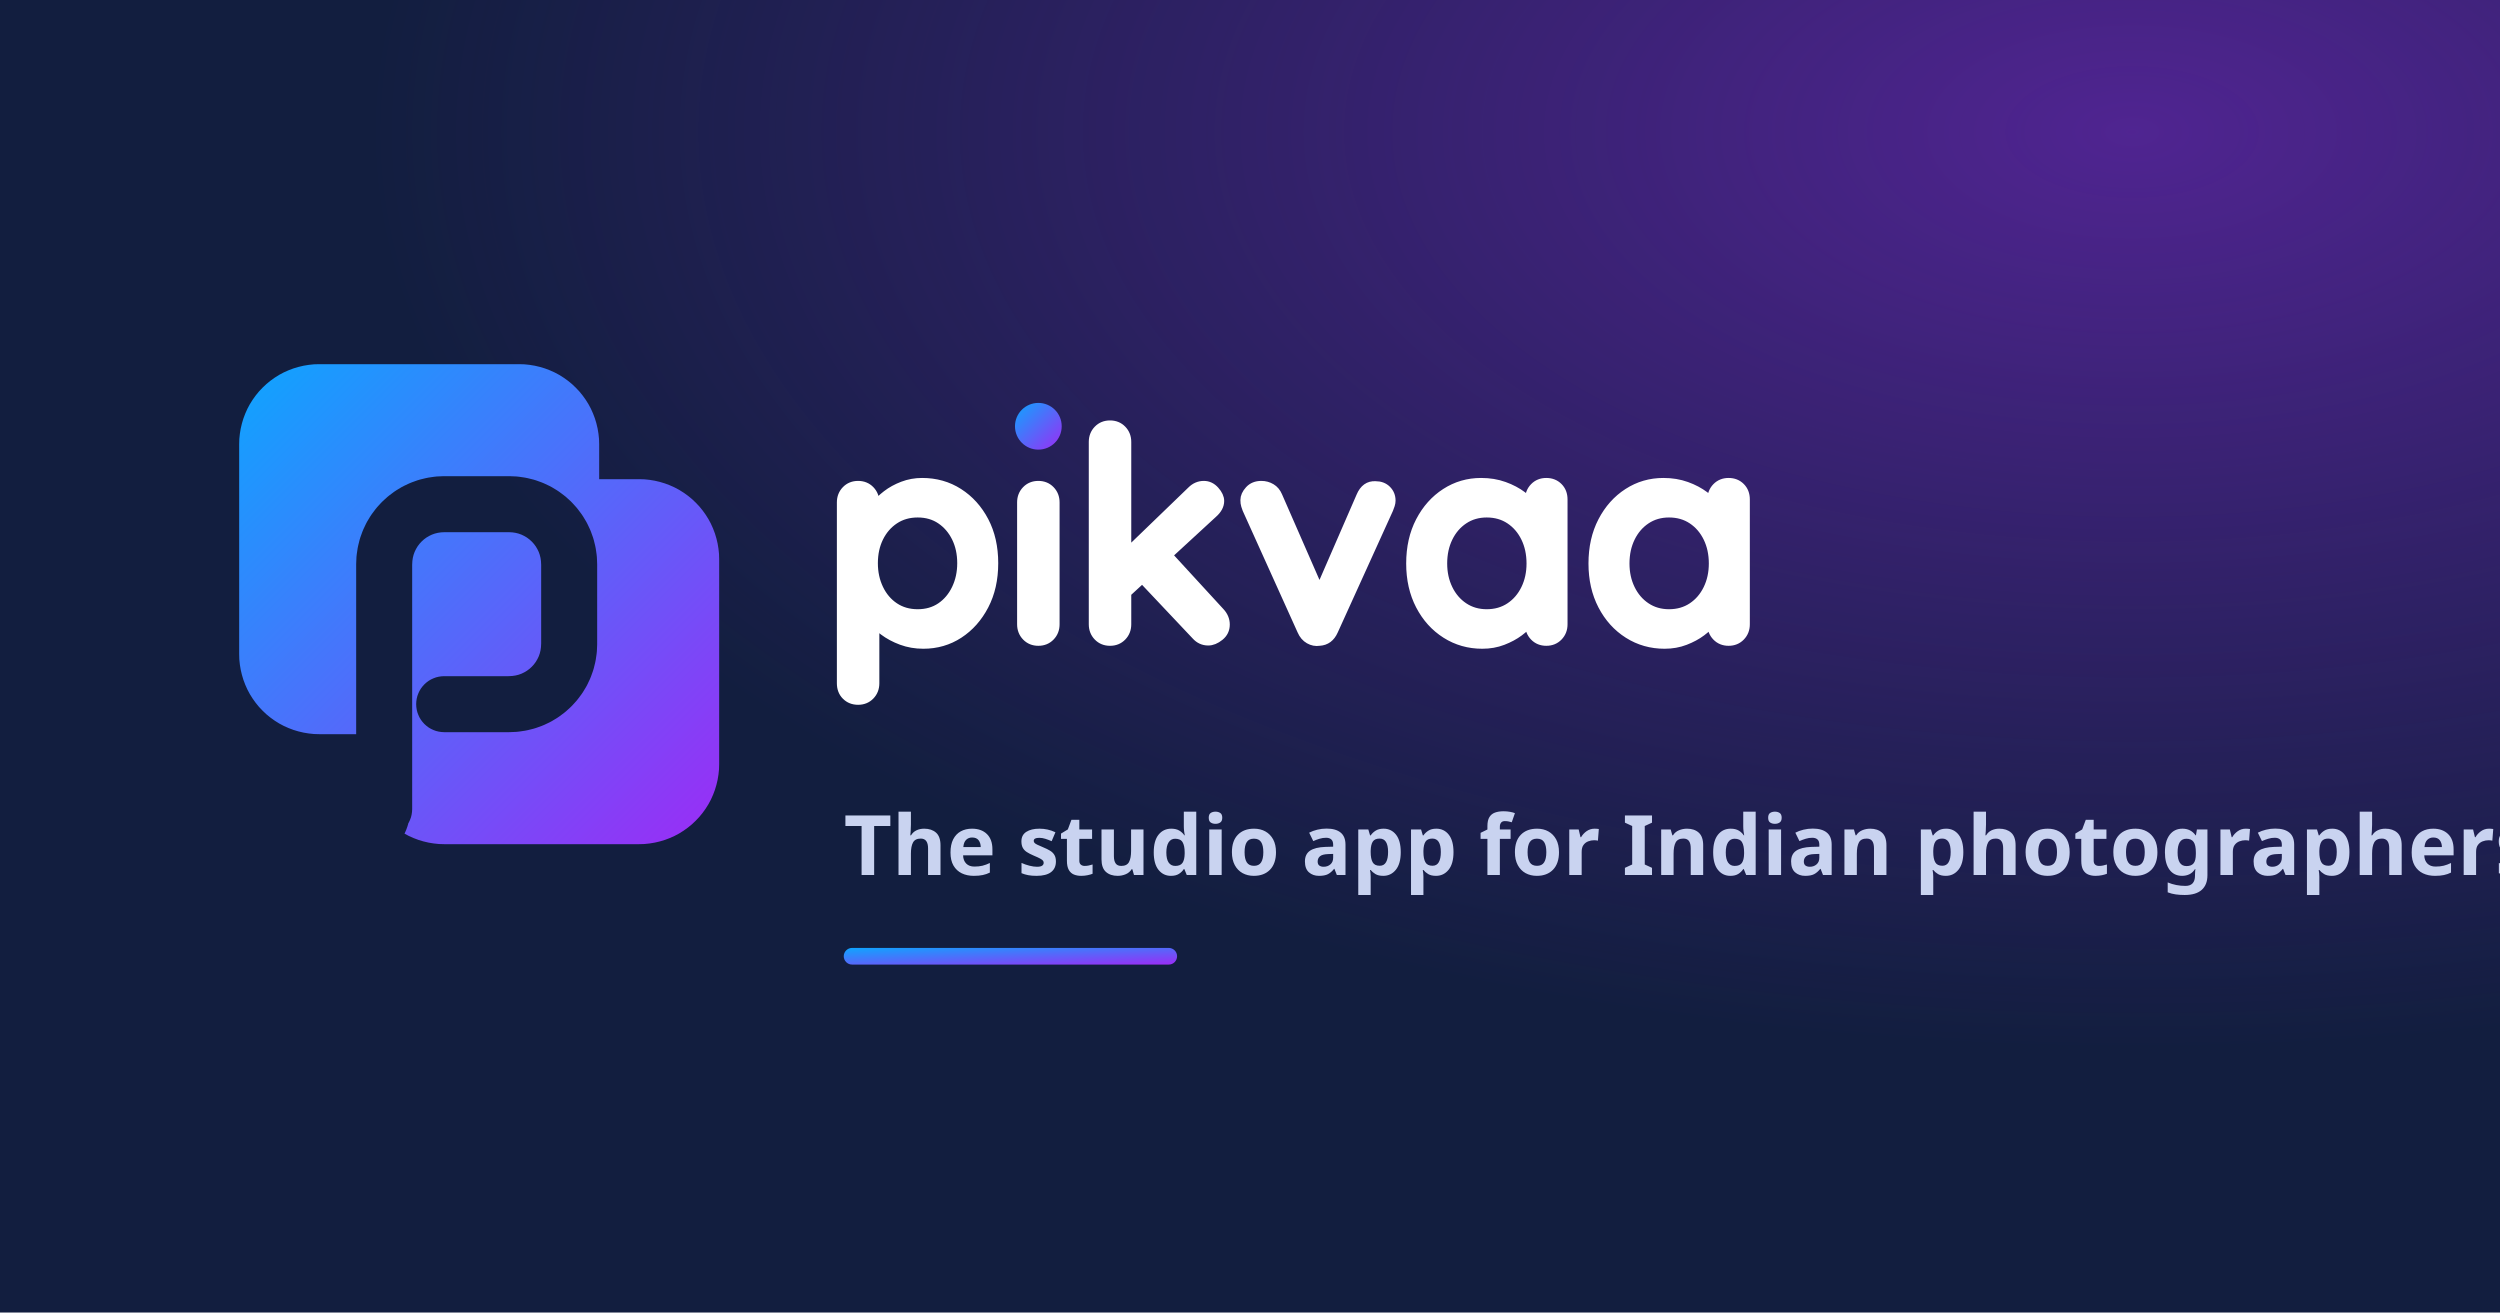
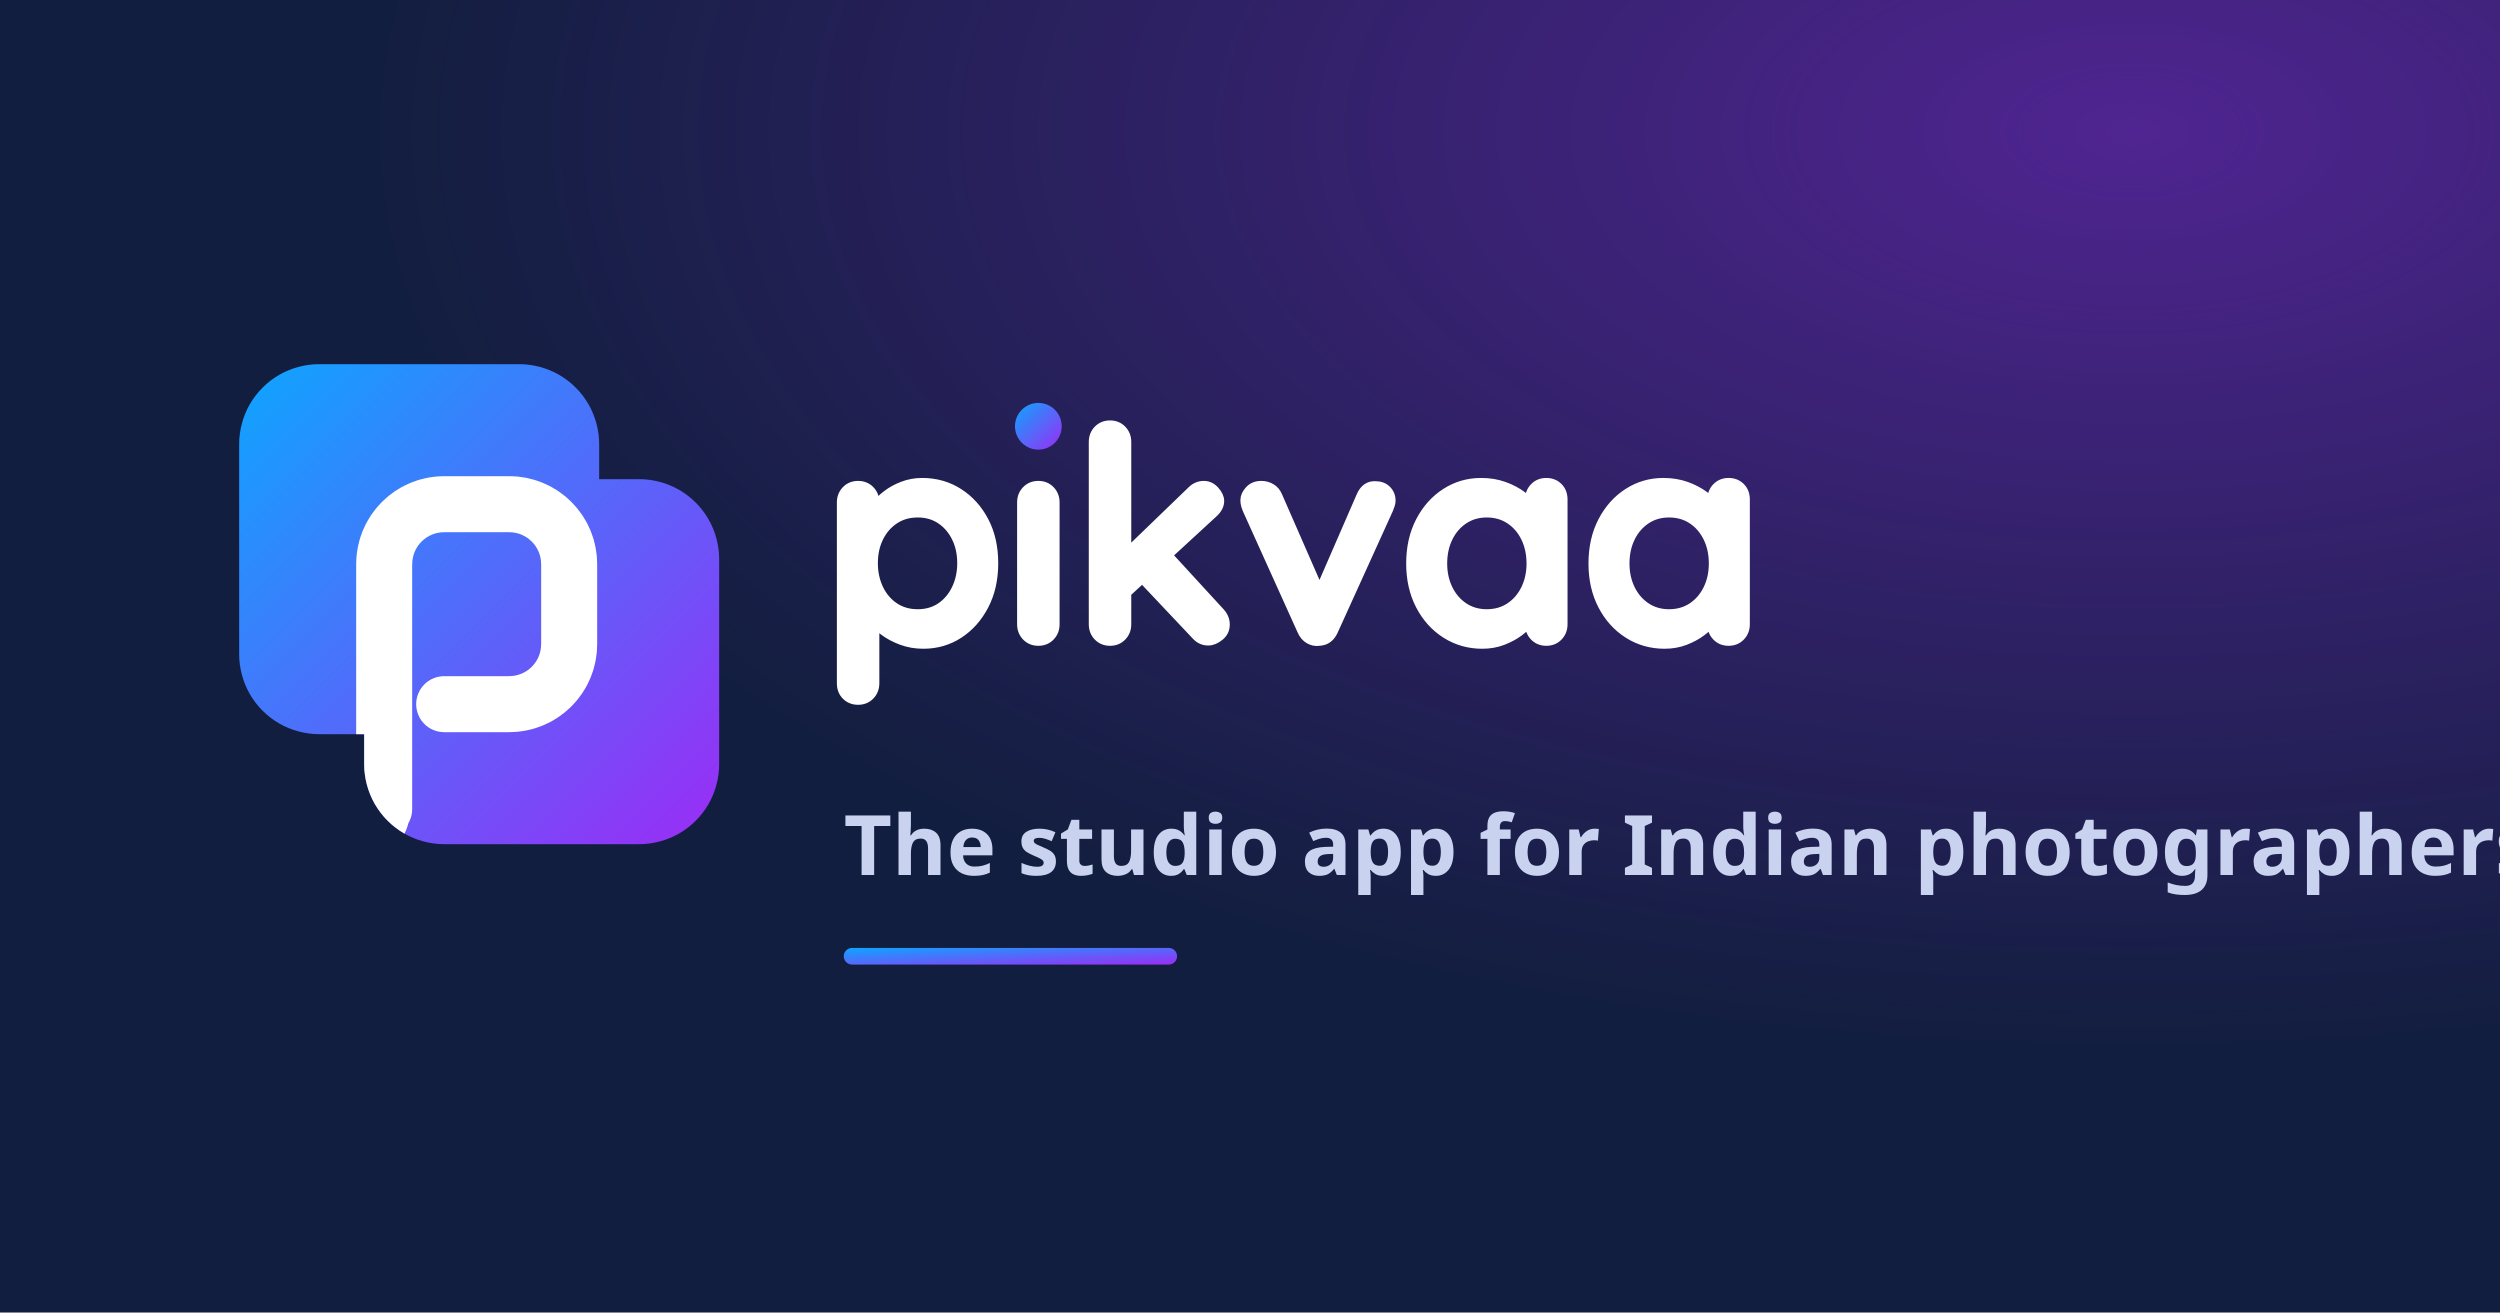
<svg xmlns="http://www.w3.org/2000/svg" viewBox="0 0 1200 630" width="1200" height="630">
  <defs>
    <linearGradient id="og" x1="0" y1="0" x2="1" y2="1">
      <stop offset="0" stop-color="#0EA5FF" />
      <stop offset="1" stop-color="#9B2CF5" />
    </linearGradient>
    <linearGradient id="ogd" x1="0" y1="0" x2="1" y2="1">
      <stop offset="0" stop-color="#0EA5FF" />
      <stop offset="1" stop-color="#9B2CF5" />
    </linearGradient>
    <radialGradient id="gl" cx=".85" cy=".1" r=".7">
      <stop offset="0" stop-color="#9B2CF5" stop-opacity=".45" />
      <stop offset="1" stop-color="#9B2CF5" stop-opacity="0" />
    </radialGradient>
  </defs>
  <rect width="1200" height="630" fill="#121E3F" />
  <rect width="1200" height="630" fill="url(#gl)" />
  <g transform="translate(110,170) scale(2.4)">
-     <path fill="url(#og)" fill-rule="evenodd" d="M16.95 2.03 L15.91 2.14 L14.88 2.31 L13.86 2.55 L12.86 2.85 L11.88 3.22 L10.92 3.65 L10.00 4.14 L9.11 4.70 L8.26 5.31 L7.45 5.97 L6.69 6.69 L5.97 7.45 L5.31 8.26 L4.70 9.11 L4.14 10.00 L3.65 10.92 L3.22 11.88 L2.85 12.86 L2.55 13.86 L2.31 14.88 L2.14 15.91 L2.03 16.95 L2.00 18.00 L2.00 60.00 L2.03 61.05 L2.14 62.09 L2.31 63.12 L2.55 64.14 L2.85 65.14 L3.22 66.12 L3.65 67.08 L4.14 68.00 L4.70 68.89 L5.31 69.74 L5.97 70.55 L6.69 71.31 L7.45 72.03 L8.26 72.69 L9.11 73.30 L10.00 73.86 L10.92 74.35 L11.88 74.78 L12.86 75.15 L13.86 75.45 L14.88 75.69 L15.91 75.86 L16.95 75.97 L18.00 76.00 L25.40 76.00 L25.40 42.00 L25.41 41.73 L25.46 40.55 L25.52 40.00 L25.69 38.84 L25.80 38.30 L26.08 37.16 L26.24 36.63 L26.64 35.52 L26.85 35.01 L27.35 33.95 L27.61 33.46 L28.22 32.45 L28.52 32.00 L29.23 31.05 L29.57 30.63 L30.37 29.75 L30.75 29.37 L31.63 28.57 L32.05 28.23 L33.00 27.52 L33.45 27.22 L34.46 26.61 L34.95 26.35 L36.01 25.85 L36.52 25.64 L37.63 25.24 L38.16 25.08 L39.30 24.80 L39.84 24.69 L41.00 24.52 L41.55 24.46 L42.73 24.41 L43.00 24.40 L56.00 24.40 L56.27 24.41 L57.45 24.46 L58.00 24.52 L59.16 24.69 L59.70 24.80 L60.84 25.08 L61.37 25.24 L62.48 25.64 L62.99 25.85 L64.05 26.35 L64.54 26.61 L65.55 27.22 L66.00 27.52 L66.95 28.23 L67.37 28.57 L68.25 29.37 L68.63 29.75 L69.43 30.63 L69.77 31.05 L70.48 32.00 L70.78 32.45 L71.39 33.46 L71.65 33.95 L72.15 35.01 L72.36 35.52 L72.76 36.63 L72.92 37.16 L73.20 38.30 L73.31 38.84 L73.48 40.00 L73.54 40.55 L73.59 41.73 L73.60 42.00 L73.60 58.00 L73.59 58.27 L73.54 59.45 L73.48 60.00 L73.31 61.16 L73.20 61.70 L72.92 62.84 L72.76 63.37 L72.36 64.48 L72.15 64.99 L71.65 66.05 L71.39 66.54 L70.78 67.55 L70.48 68.00 L69.77 68.95 L69.43 69.37 L68.63 70.25 L68.25 70.63 L67.37 71.43 L66.95 71.77 L66.00 72.48 L65.55 72.78 L64.54 73.39 L64.05 73.65 L62.99 74.15 L62.48 74.36 L61.37 74.76 L60.84 74.92 L59.70 75.20 L59.16 75.31 L58.00 75.48 L57.45 75.54 L56.27 75.59 L56.00 75.60 L43.00 75.60 L42.45 75.57 L41.91 75.49 L41.37 75.36 L40.86 75.17 L40.36 74.94 L39.89 74.66 L39.45 74.33 L39.04 73.96 L38.67 73.55 L38.34 73.11 L38.06 72.64 L37.83 72.14 L37.64 71.63 L37.51 71.09 L37.43 70.55 L37.40 70.00 L37.43 69.45 L37.51 68.91 L37.64 68.37 L37.83 67.86 L38.06 67.36 L38.34 66.89 L38.67 66.45 L39.04 66.04 L39.45 65.67 L39.89 65.34 L40.36 65.06 L40.86 64.83 L41.37 64.64 L41.91 64.51 L42.45 64.43 L43.00 64.40 L55.86 64.40 L56.63 64.36 L57.25 64.27 L57.86 64.12 L58.45 63.91 L59.01 63.64 L59.55 63.32 L60.06 62.94 L60.52 62.52 L60.94 62.06 L61.32 61.55 L61.64 61.01 L61.91 60.45 L62.12 59.86 L62.27 59.25 L62.36 58.63 L62.40 57.86 L62.40 42.14 L62.36 41.37 L62.27 40.75 L62.12 40.14 L61.91 39.55 L61.64 38.99 L61.32 38.45 L60.94 37.94 L60.52 37.48 L60.06 37.06 L59.55 36.68 L59.01 36.36 L58.45 36.09 L57.86 35.88 L57.25 35.73 L56.63 35.64 L55.86 35.60 L43.14 35.60 L42.37 35.64 L41.75 35.73 L41.14 35.88 L40.55 36.09 L39.99 36.36 L39.45 36.68 L38.94 37.06 L38.48 37.48 L38.06 37.94 L37.68 38.45 L37.36 38.99 L37.09 39.55 L36.88 40.14 L36.73 40.75 L36.64 41.37 L36.60 42.14 L36.60 91.00 L36.57 91.55 L36.49 92.09 L36.36 92.63 L36.17 93.14 L35.94 93.64 L35.83 93.82 L35.79 94.01 L35.64 94.49 L35.44 95.05 L35.24 95.52 L35.07 95.89 L35.92 96.35 L36.88 96.78 L37.86 97.15 L38.86 97.45 L39.88 97.69 L40.91 97.86 L41.95 97.97 L43.00 98.00 L82.00 98.00 L83.05 97.97 L84.09 97.86 L85.12 97.69 L86.14 97.45 L87.14 97.15 L88.12 96.78 L89.08 96.35 L90.00 95.86 L90.89 95.30 L91.74 94.69 L92.55 94.03 L93.31 93.31 L94.03 92.55 L94.69 91.74 L95.30 90.89 L95.86 90.00 L96.35 89.08 L96.78 88.12 L97.15 87.14 L97.45 86.14 L97.69 85.12 L97.86 84.09 L97.97 83.05 L98.00 82.00 L98.00 41.00 L97.97 39.95 L97.86 38.91 L97.69 37.88 L97.45 36.86 L97.15 35.86 L96.78 34.88 L96.35 33.92 L95.86 33.00 L95.30 32.11 L94.69 31.26 L94.03 30.45 L93.31 29.69 L92.55 28.97 L91.74 28.31 L90.89 27.70 L90.00 27.14 L89.08 26.65 L88.12 26.22 L87.14 25.85 L86.14 25.55 L85.12 25.31 L84.09 25.14 L83.05 25.03 L82.00 25.00 L74.00 25.00 L74.00 18.00 L73.97 16.95 L73.86 15.91 L73.69 14.88 L73.45 13.86 L73.15 12.86 L72.78 11.88 L72.35 10.92 L71.86 10.00 L71.30 9.11 L70.69 8.26 L70.03 7.45 L69.31 6.69 L68.55 5.97 L67.74 5.31 L66.89 4.70 L66.00 4.14 L65.08 3.65 L64.12 3.22 L63.14 2.85 L62.14 2.55 L61.12 2.31 L60.09 2.14 L59.05 2.03 L58.00 2.00 L18.00 2.00 L16.95 2.03Z" />
+     <path fill="url(#og)" d="M18.00 2.00 L16.95 2.03 L15.91 2.14 L14.88 2.31 L13.86 2.55 L12.86 2.85 L11.88 3.22 L10.92 3.65 L10.00 4.14 L9.11 4.70 L8.26 5.31 L7.45 5.97 L6.69 6.69 L5.97 7.45 L5.31 8.26 L4.70 9.11 L4.14 10.00 L3.65 10.92 L3.22 11.88 L2.85 12.86 L2.55 13.86 L2.31 14.88 L2.14 15.91 L2.03 16.95 L2.00 18.00 L2.00 60.00 L2.03 61.05 L2.14 62.09 L2.31 63.12 L2.55 64.14 L2.85 65.14 L3.22 66.12 L3.65 67.08 L4.14 68.00 L4.70 68.89 L5.31 69.74 L5.97 70.55 L6.69 71.31 L7.45 72.03 L8.26 72.69 L9.11 73.30 L10.00 73.86 L10.92 74.35 L11.88 74.78 L12.86 75.15 L13.86 75.45 L14.88 75.69 L15.91 75.86 L16.95 75.97 L18.00 76.00 L27.00 76.00 L27.00 82.00 L27.03 83.05 L27.14 84.09 L27.31 85.12 L27.55 86.14 L27.85 87.14 L28.22 88.12 L28.65 89.08 L29.14 90.00 L29.70 90.89 L30.31 91.74 L30.97 92.55 L31.69 93.31 L32.45 94.03 L33.26 94.69 L34.11 95.30 L35.00 95.86 L35.92 96.35 L36.88 96.78 L37.86 97.15 L38.86 97.45 L39.88 97.69 L40.91 97.86 L41.95 97.97 L43.00 98.00 L82.00 98.00 L83.05 97.97 L84.09 97.86 L85.12 97.69 L86.14 97.45 L87.14 97.15 L88.12 96.78 L89.08 96.35 L90.00 95.86 L90.89 95.30 L91.74 94.69 L92.55 94.03 L93.31 93.31 L94.03 92.55 L94.69 91.74 L95.30 90.89 L95.86 90.00 L96.35 89.08 L96.78 88.12 L97.15 87.14 L97.45 86.14 L97.69 85.12 L97.86 84.09 L97.97 83.05 L98.00 82.00 L98.00 41.00 L97.97 39.95 L97.86 38.91 L97.69 37.88 L97.45 36.86 L97.15 35.86 L96.78 34.88 L96.35 33.92 L95.86 33.00 L95.30 32.11 L94.69 31.26 L94.03 30.45 L93.31 29.69 L92.55 28.97 L91.74 28.31 L90.89 27.70 L90.00 27.14 L89.08 26.65 L88.12 26.22 L87.14 25.85 L86.14 25.55 L85.12 25.31 L84.09 25.14 L83.05 25.03 L82.00 25.00 L74.00 25.00 L74.00 18.00 L73.97 16.95 L73.86 15.91 L73.69 14.88 L73.45 13.86 L73.15 12.86 L72.78 11.88 L72.35 10.92 L71.86 10.00 L71.30 9.11 L70.69 8.26 L70.03 7.45 L69.31 6.69 L68.55 5.97 L67.74 5.31 L66.89 4.70 L66.00 4.14 L65.08 3.65 L64.12 3.22 L63.14 2.85 L62.14 2.55 L61.12 2.31 L60.09 2.14 L59.05 2.03 L58.00 2.00 L18.00 2.00Z" />
+     <path fill="#FFFFFF" fill-rule="evenodd" d="M36.73 40.75 L36.88 40.14 L37.09 39.55 L37.36 38.99 L37.68 38.45 L38.06 37.94 L38.48 37.48 L38.94 37.06 L39.45 36.68 L39.99 36.36 L40.55 36.09 L41.14 35.88 L41.75 35.73 L42.37 35.64 L43.14 35.60 L55.86 35.60 L56.63 35.64 L57.25 35.73 L57.86 35.88 L58.45 36.09 L59.01 36.36 L59.55 36.68 L60.06 37.06 L60.52 37.48 L60.94 37.94 L61.32 38.45 L61.64 38.99 L61.91 39.55 L62.12 40.14 L62.27 40.75 L62.36 41.37 L62.40 42.14 L62.40 57.86 L62.36 58.63 L62.27 59.25 L62.12 59.86 L61.91 60.45 L61.64 61.01 L61.32 61.55 L60.94 62.06 L60.52 62.52 L60.06 62.94 L59.55 63.32 L59.01 63.64 L58.45 63.91 L57.86 64.12 L57.25 64.27 L56.63 64.36 L55.86 64.40 L43.00 64.40 L42.45 64.43 L41.91 64.51 L41.37 64.64 L40.86 64.83 L40.36 65.06 L39.89 65.34 L39.45 65.67 L39.04 66.04 L38.67 66.45 L38.34 66.89 L38.06 67.36 L37.83 67.86 L37.64 68.37 L37.51 68.91 L37.43 69.45 L37.40 70.00 L37.43 70.55 L37.51 71.09 L37.64 71.63 L37.83 72.14 L38.06 72.64 L38.34 73.11 L38.67 73.55 L39.04 73.96 L39.45 74.33 L39.89 74.66 L40.36 74.94 L40.86 75.17 L41.37 75.36 L41.91 75.49 L42.45 75.57 L43.00 75.60 L56.00 75.60 L56.27 75.59 L57.45 75.54 L58.00 75.48 L59.16 75.31 L59.70 75.20 L60.84 74.92 L61.37 74.76 L62.48 74.36 L62.99 74.15 L64.05 73.65 L64.54 73.39 L65.55 72.78 L66.00 72.48 L66.95 71.77 L67.37 71.43 L68.25 70.63 L68.63 70.25 L69.43 69.37 L69.77 68.95 L70.48 68.00 L70.78 67.55 L71.39 66.54 L71.65 66.05 L72.15 64.99 L72.36 64.48 L72.76 63.37 L72.92 62.84 L73.20 61.70 L73.31 61.16 L73.48 60.00 L73.54 59.45 L73.59 58.27 L73.60 58.00 L73.60 42.00 L73.59 41.73 L73.54 40.55 L73.48 40.00 L73.31 38.84 L73.20 38.30 L72.92 37.16 L72.76 36.63 L72.36 35.52 L72.15 35.01 L71.65 33.95 L71.39 33.46 L70.78 32.45 L70.48 32.00 L69.77 31.05 L69.43 30.63 L68.63 29.75 L68.25 29.37 L67.37 28.57 L66.95 28.23 L66.00 27.52 L65.55 27.22 L64.54 26.61 L64.05 26.35 L62.99 25.85 L62.48 25.64 L61.37 25.24 L60.84 25.08 L59.70 24.80 L59.16 24.69 L58.00 24.52 L57.45 24.46 L56.27 24.41 L56.00 24.40 L43.00 24.40 L42.73 24.41 L41.55 24.46 L41.00 24.52 L39.84 24.69 L39.30 24.80 L38.16 25.08 L37.63 25.24 L36.52 25.64 L36.01 25.85 L34.95 26.35 L34.46 26.61 L33.45 27.22 L33.00 27.52 L32.05 28.23 L31.63 28.57 L30.75 29.37 L30.37 29.75 L29.57 30.63 L29.23 31.05 L28.52 32.00 L28.22 32.45 L27.61 33.46 L27.35 33.95 L26.85 35.01 L26.64 35.52 L26.24 36.63 L26.08 37.16 L25.80 38.30 L25.69 38.84 L25.52 40.00 L25.46 40.55 L25.41 41.73 L25.40 42.00 L25.40 76.00 L27.00 76.00 L27.00 82.00 L27.03 83.05 L27.14 84.09 L27.31 85.12 L27.55 86.14 L27.85 87.14 L28.22 88.12 L28.65 89.08 L29.14 90.00 L29.70 90.89 L30.31 91.74 L30.97 92.55 L31.69 93.31 L32.45 94.03 L33.26 94.69 L34.11 95.30 L35.00 95.86 L35.07 95.89 L35.24 95.52 L35.44 95.05 L35.64 94.49 L35.79 94.01 L35.83 93.82 L35.94 93.64 L36.17 93.14 L36.36 92.63 L36.49 92.09 L36.57 91.55 L36.60 91.00 L36.60 42.14 L36.64 41.37 L36.73 40.75Z" />
  </g>
  <g transform="translate(400,190) scale(0.1415896)">
    <g transform="translate(-41,835.4)">
      <path d="M342 -545Q412 -545 467.5 -509.5Q523 -474 555.5 -412.0Q588 -350 588 -268Q588 -186 555.5 -123.5Q523 -61 468.5 -25.5Q414 10 346 10Q306 10 271.0 -3.0Q236 -16 209.5 -36.0Q183 -56 168.5 -76.5Q154 -97 154 -111L185 -124V139Q185 165 168.0 182.5Q151 200 125 200Q99 200 82.0 183.0Q65 166 65 139V-474Q65 -500 82.0 -517.5Q99 -535 125 -535Q151 -535 168.0 -517.5Q185 -500 185 -474V-425L168 -434Q168 -447 182.0 -465.5Q196 -484 220.0 -502.5Q244 -521 275.5 -533.0Q307 -545 342 -545ZM327 -435Q283 -435 250.0 -413.0Q217 -391 198.5 -353.5Q180 -316 180 -268Q180 -221 198.5 -182.5Q217 -144 250.0 -122.0Q283 -100 327 -100Q371 -100 403.5 -122.0Q436 -144 454.5 -182.5Q473 -221 473 -268Q473 -316 454.5 -353.5Q436 -391 403.5 -413.0Q371 -435 327 -435ZM796 -61Q796 -35 779.0 -17.5Q762 0 736 0Q710 0 693.0 -17.5Q676 -35 676 -61V-474Q676 -500 693.0 -517.5Q710 -535 736 -535Q762 -535 779.0 -517.5Q796 -500 796 -474ZM979 0Q953 0 936.0 -17.5Q919 -35 919 -61V-679Q919 -705 936.0 -722.5Q953 -740 979 -740Q1005 -740 1022.0 -722.5Q1039 -705 1039 -679V-61Q1039 -35 1022.0 -17.5Q1005 0 979 0ZM1297 -535Q1320 -535 1337.0 -516.0Q1354 -497 1354 -479Q1354 -455 1330 -434L1029 -157L1024 -295L1253 -516Q1272 -535 1297 -535ZM1312 -1Q1286 -1 1268 -21L1083 -217L1174 -301L1354 -105Q1373 -85 1373 -60Q1373 -34 1352.5 -17.5Q1332 -1 1312 -1ZM1492 -535Q1511 -535 1527.0 -525.5Q1543 -516 1551 -497L1698 -161L1676 -151L1826 -496Q1843 -536 1879 -534Q1904 -534 1919.5 -518.5Q1935 -503 1935 -480Q1935 -473 1932.5 -465.0Q1930 -457 1927 -450L1740 -38Q1724 -2 1689 0Q1670 3 1652.5 -7.0Q1635 -17 1626 -38L1440 -450Q1438 -455 1435.5 -463.0Q1433 -471 1433 -482Q1433 -500 1449.0 -517.5Q1465 -535 1492 -535ZM2458 -545Q2484 -545 2501.0 -528.0Q2518 -511 2518 -484V-61Q2518 -35 2501.0 -17.5Q2484 0 2458 0Q2432 0 2415.0 -17.5Q2398 -35 2398 -61V-110L2420 -101Q2420 -88 2406.0 -69.5Q2392 -51 2368.0 -33.0Q2344 -15 2311.5 -2.5Q2279 10 2241 10Q2172 10 2116.0 -25.5Q2060 -61 2027.5 -123.5Q1995 -186 1995 -267Q1995 -349 2027.5 -411.5Q2060 -474 2115.0 -509.5Q2170 -545 2237 -545Q2280 -545 2316.0 -532.0Q2352 -519 2378.5 -499.0Q2405 -479 2419.5 -458.5Q2434 -438 2434 -424L2398 -411V-484Q2398 -510 2415.0 -527.5Q2432 -545 2458 -545ZM2256 -100Q2300 -100 2333.0 -122.0Q2366 -144 2384.5 -182.0Q2403 -220 2403 -267Q2403 -315 2384.5 -353.0Q2366 -391 2333.0 -413.0Q2300 -435 2256 -435Q2213 -435 2180.0 -413.0Q2147 -391 2128.5 -353.0Q2110 -315 2110 -267Q2110 -220 2128.5 -182.0Q2147 -144 2180.0 -122.0Q2213 -100 2256 -100ZM3076 -545Q3102 -545 3119.0 -528.0Q3136 -511 3136 -484V-61Q3136 -35 3119.0 -17.5Q3102 0 3076 0Q3050 0 3033.0 -17.5Q3016 -35 3016 -61V-110L3038 -101Q3038 -88 3024.0 -69.5Q3010 -51 2986.0 -33.0Q2962 -15 2929.5 -2.5Q2897 10 2859 10Q2790 10 2734.0 -25.5Q2678 -61 2645.5 -123.5Q2613 -186 2613 -267Q2613 -349 2645.5 -411.5Q2678 -474 2733.0 -509.5Q2788 -545 2855 -545Q2898 -545 2934.0 -532.0Q2970 -519 2996.5 -499.0Q3023 -479 3037.5 -458.5Q3052 -438 3052 -424L3016 -411V-484Q3016 -510 3033.0 -527.5Q3050 -545 3076 -545ZM2874 -100Q2918 -100 2951.0 -122.0Q2984 -144 3002.5 -182.0Q3021 -220 3021 -267Q3021 -315 3002.5 -353.0Q2984 -391 2951.0 -413.0Q2918 -435 2874 -435Q2831 -435 2798.0 -413.0Q2765 -391 2746.5 -353.0Q2728 -315 2728 -267Q2728 -220 2746.5 -182.0Q2765 -144 2798.0 -122.0Q2831 -100 2874 -100Z" fill="#FFFFFF" stroke="#FFFFFF" stroke-width="24" stroke-linejoin="round" />
      <circle cx="736.0" cy="-732.2" r="79.2" fill="url(#ogd)" />
    </g>
  </g>
  <text x="405" y="420" font-family="Nunito" font-weight="700" font-size="40" fill="#C9D3F0">The studio app for Indian photographers</text>
  <rect x="405" y="455" width="160" height="8" rx="4" fill="url(#og)" />
</svg>
